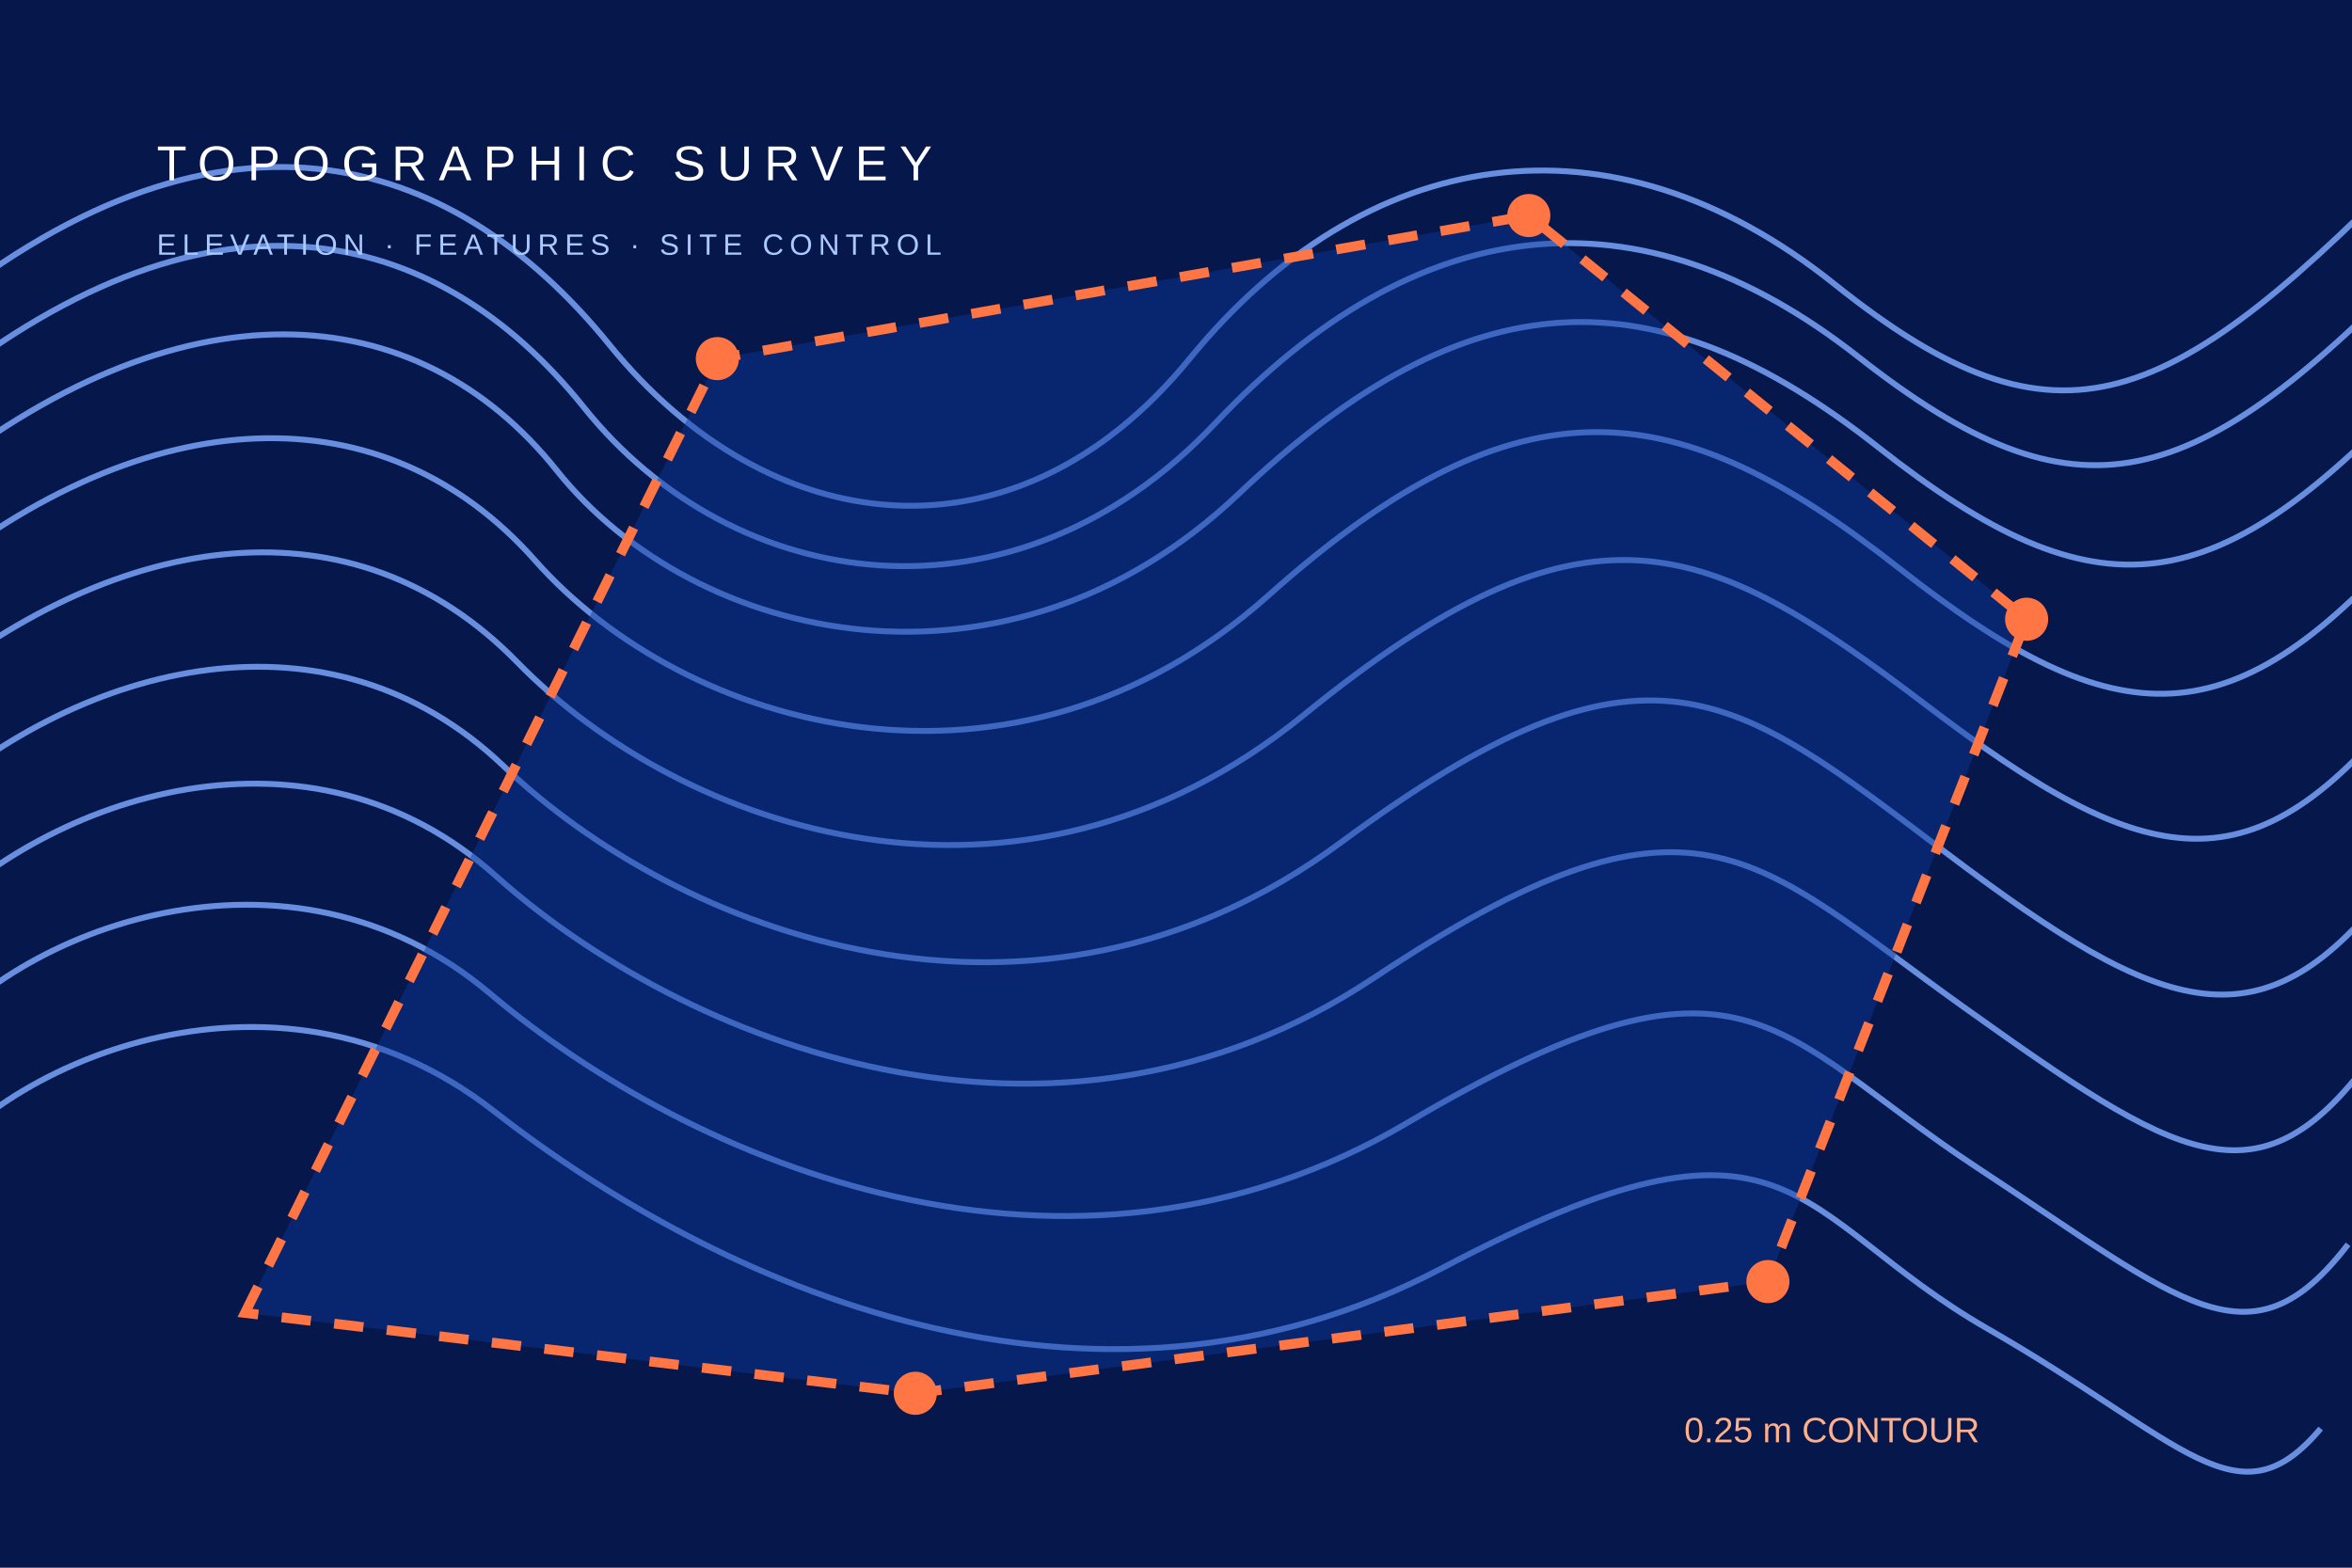
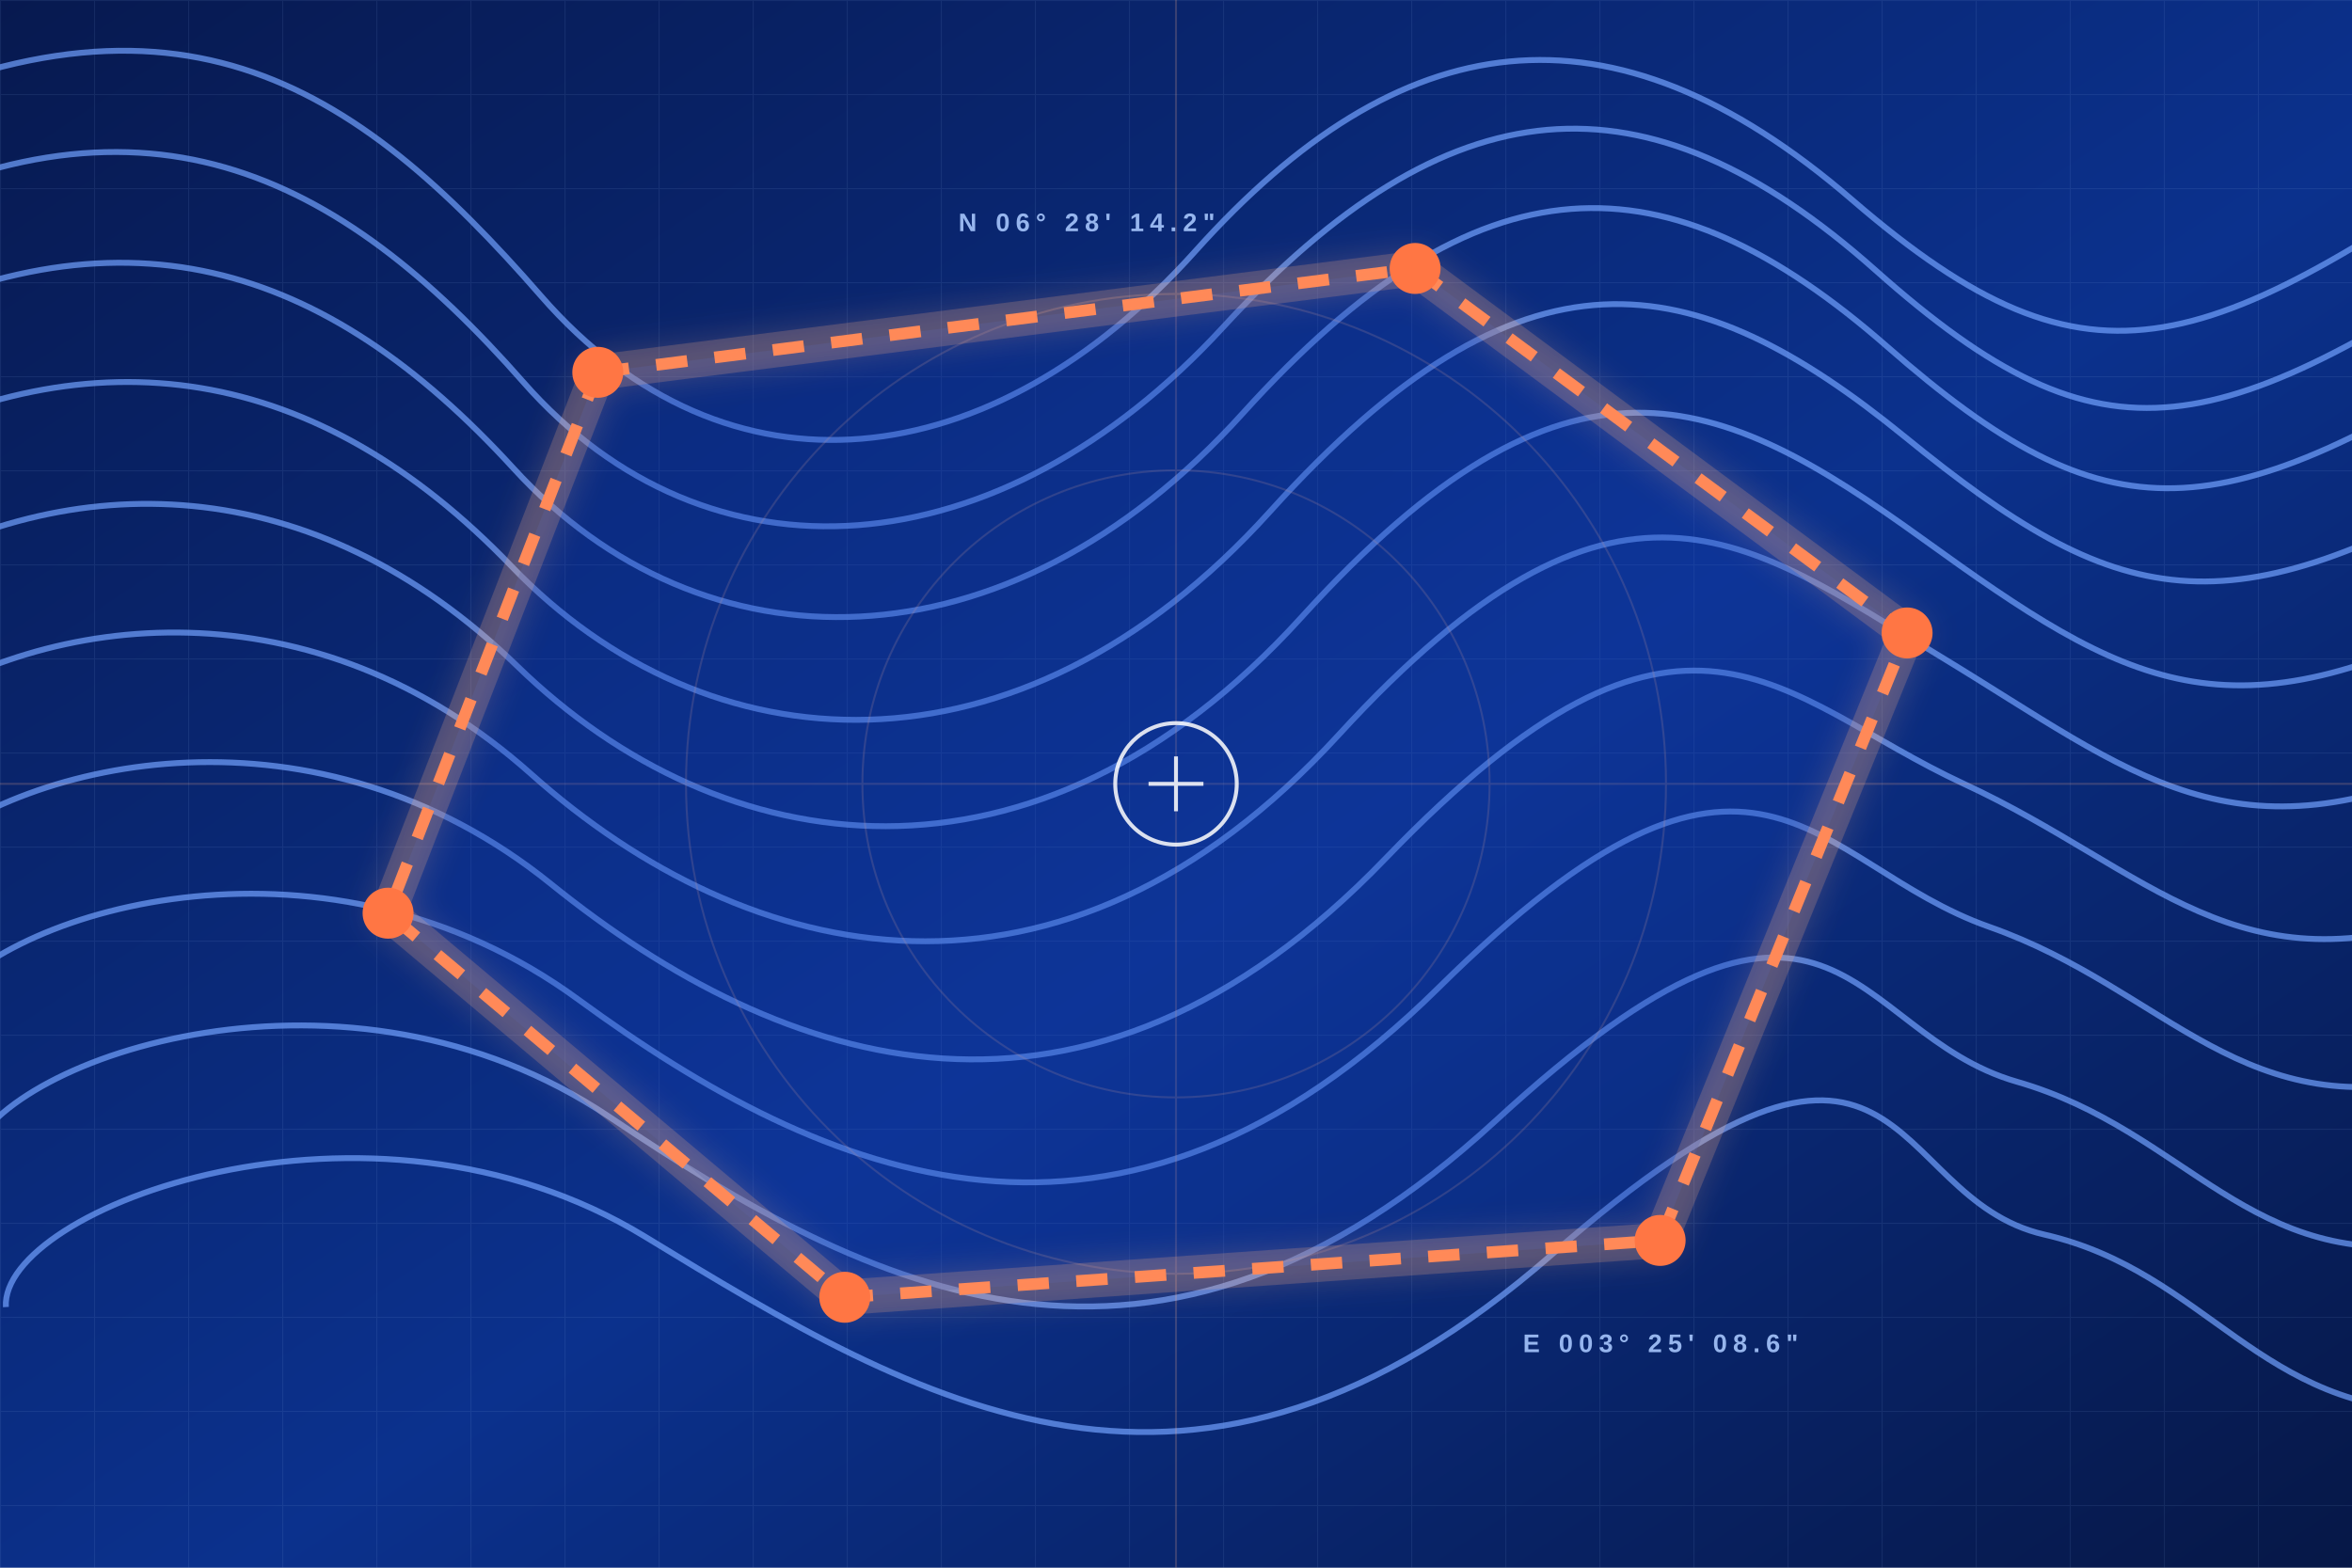
<svg xmlns="http://www.w3.org/2000/svg" viewBox="0 0 1200 800" role="img" aria-labelledby="title desc">
-   <rect width="1200" height="800" fill="#06174b" />
-   <g fill="none" stroke="#7eaaff" stroke-width="3" opacity=".82">
-     <path d="M-40 165C110 40 230 76 311 176s207 116 296 7 214-130 329-38 171 66 304-71" />
-     <path d="M-40 205C105 85 222 113 298 208s219 117 322 8 216-122 328-34 171 72 292-54" />
-     <path d="M-40 249C92 141 213 151 284 240s230 124 348 12 213-113 326-24 173 81 281-36" />
-     <path d="M-40 298C76 203 196 199 273 286s244 134 374 18 210-102 322-14 171 89 265-20" />
-     <path d="M-40 353C61 271 180 252 264 338s256 145 401 27 205-91 318-5 167 97 247-5" />
-     <path d="M-40 412C43 338 168 306 257 391s270 155 427 39 200-77 310 6 161 102 228 13" />
-     <path d="M-40 474C26 405 158 362 253 447s284 161 448 52 193-62 301 15 150 104 207 27" />
-     <path d="M-40 538C7 474 147 420 250 507s295 168 468 66 186-46 291 23 139 104 189 39" />
-     <path d="M-40 604C-5 546 138 478 252 567s304 175 484 80 177-27 278 31 128 101 170 51" />
+   <defs>
+     <linearGradient id="surface" x1="0" y1="0" x2="1" y2="1">
+       <stop stop-color="#07194f" />
+       <stop offset=".55" stop-color="#0b318d" />
+       <stop offset="1" stop-color="#061746" />
+     </linearGradient>
+     <pattern id="grid" width="48" height="48" patternUnits="userSpaceOnUse">
+       <path d="M48 0H0V48" fill="none" stroke="#a9c9ff" stroke-opacity=".09" />
+     </pattern>
+     <filter id="glow" x="-40%" y="-40%" width="180%" height="180%">
+       <feGaussianBlur stdDeviation="8" result="blur" />
+       <feMerge>
+         <feMergeNode in="blur" />
+         <feMergeNode in="SourceGraphic" />
+       </feMerge>
+     </filter>
+   </defs>
+   <rect width="1200" height="800" fill="url(#surface)" />
+   <rect width="1200" height="800" fill="url(#grid)" />
+   <g fill="none" stroke="#72a2ff" stroke-width="3" opacity=".69">
+     <path d="M-90 70C87-22 181 42 276 151s230 93 334-23 211-133 335-26 181 80 356-42" />
+     <path d="M-82 119C71 35 173 88 267 195s242 97 357-28 215-134 333-29 174 88 340-23" />
+     <path d="M-77 173C61 100 166 134 262 239s251 106 372-28 216-133 329-34 169 95 325-5" />
+     <path d="M-72 233C48 168 162 186 261 289s258 115 387-28 216-126 324-38 163 102 309 16" />
+     <path d="M-65 298C36 237 160 239 264 340s264 125 400-25 213-115 317-40 156 106 292 34" />
+     <path d="M-56 367C25 311 160 296 271 395s270 135 412-20 208-100 307-40 149 108 273 51" />
+     <path d="M-45 439C15 386 162 355 281 451s273 146 426-13 200-82 295-38 140 108 254 65" />
+     <path d="M-31 513C8 462 168 417 295 510s276 155 439-6 190-63 281-31 130 104 236 75" />
+     <path d="M-15 589C4 539 177 480 311 570s278 162 452 2 179-45 266-20 119 98 217 82" />
+     <path d="M3 667C0 617 188 545 329 631s280 169 463 9 168-29 251-10 110 91 204 90" />
  </g>
-   <path d="M125 670 366 183 780 110 1034 316 902 654 467 711Z" fill="#0c3a9a" fill-opacity=".46" stroke="#ff7644" stroke-width="5" stroke-dasharray="15 12" />
+   <g opacity=".2" fill="none" stroke="#ffb08b" stroke-width="1">
+     <path d="M600 0V800M0 400H1200" />
+     <circle cx="600" cy="400" r="160" />
+     <circle cx="600" cy="400" r="250" />
+   </g>
+   <path d="M305 190 722 137 973 323 847 633 431 662 198 466Z" fill="#123fb5" fill-opacity=".28" stroke="#ff7644" stroke-width="6" stroke-dasharray="16 14" />
+   <path d="M305 190 722 137 973 323 847 633 431 662 198 466Z" fill="none" stroke="#ffb08b" stroke-opacity=".2" stroke-width="18" filter="url(#glow)" />
  <g fill="#ff7644">
-     <circle cx="366" cy="183" r="11" />
-     <circle cx="780" cy="110" r="11" />
-     <circle cx="1034" cy="316" r="11" />
-     <circle cx="902" cy="654" r="11" />
-     <circle cx="467" cy="711" r="11" />
+     <circle cx="305" cy="190" r="13" />
+     <circle cx="722" cy="137" r="13" />
+     <circle cx="973" cy="323" r="13" />
+     <circle cx="847" cy="633" r="13" />
+     <circle cx="431" cy="662" r="13" />
+     <circle cx="198" cy="466" r="13" />
  </g>
-   <g fill="#fff" font-family="Arial, sans-serif">
-     <text x="80" y="92" font-size="25" letter-spacing="6">TOPOGRAPHIC SURVEY</text>
-     <text x="80" y="130" font-size="15" fill="#a9c9ff" letter-spacing="3">ELEVATION · FEATURES · SITE CONTROL</text>
-     <text x="1010" y="736" font-size="18" text-anchor="end" fill="#ffb08b">0.25 m CONTOUR</text>
+   <g fill="none" stroke="#fff" stroke-width="2" opacity=".85">
+     <path d="M586 400h28m-14-14v28" />
+     <circle cx="600" cy="400" r="31" />
+   </g>
+   <g fill="#a9c9ff" font-family="Arial, sans-serif" font-size="13" font-weight="700" letter-spacing="3" opacity=".88">
+     <text x="489" y="118">N 06° 28' 14.2"</text>
+     <text x="777" y="690">E 003° 25' 08.6"</text>
  </g>
</svg>
